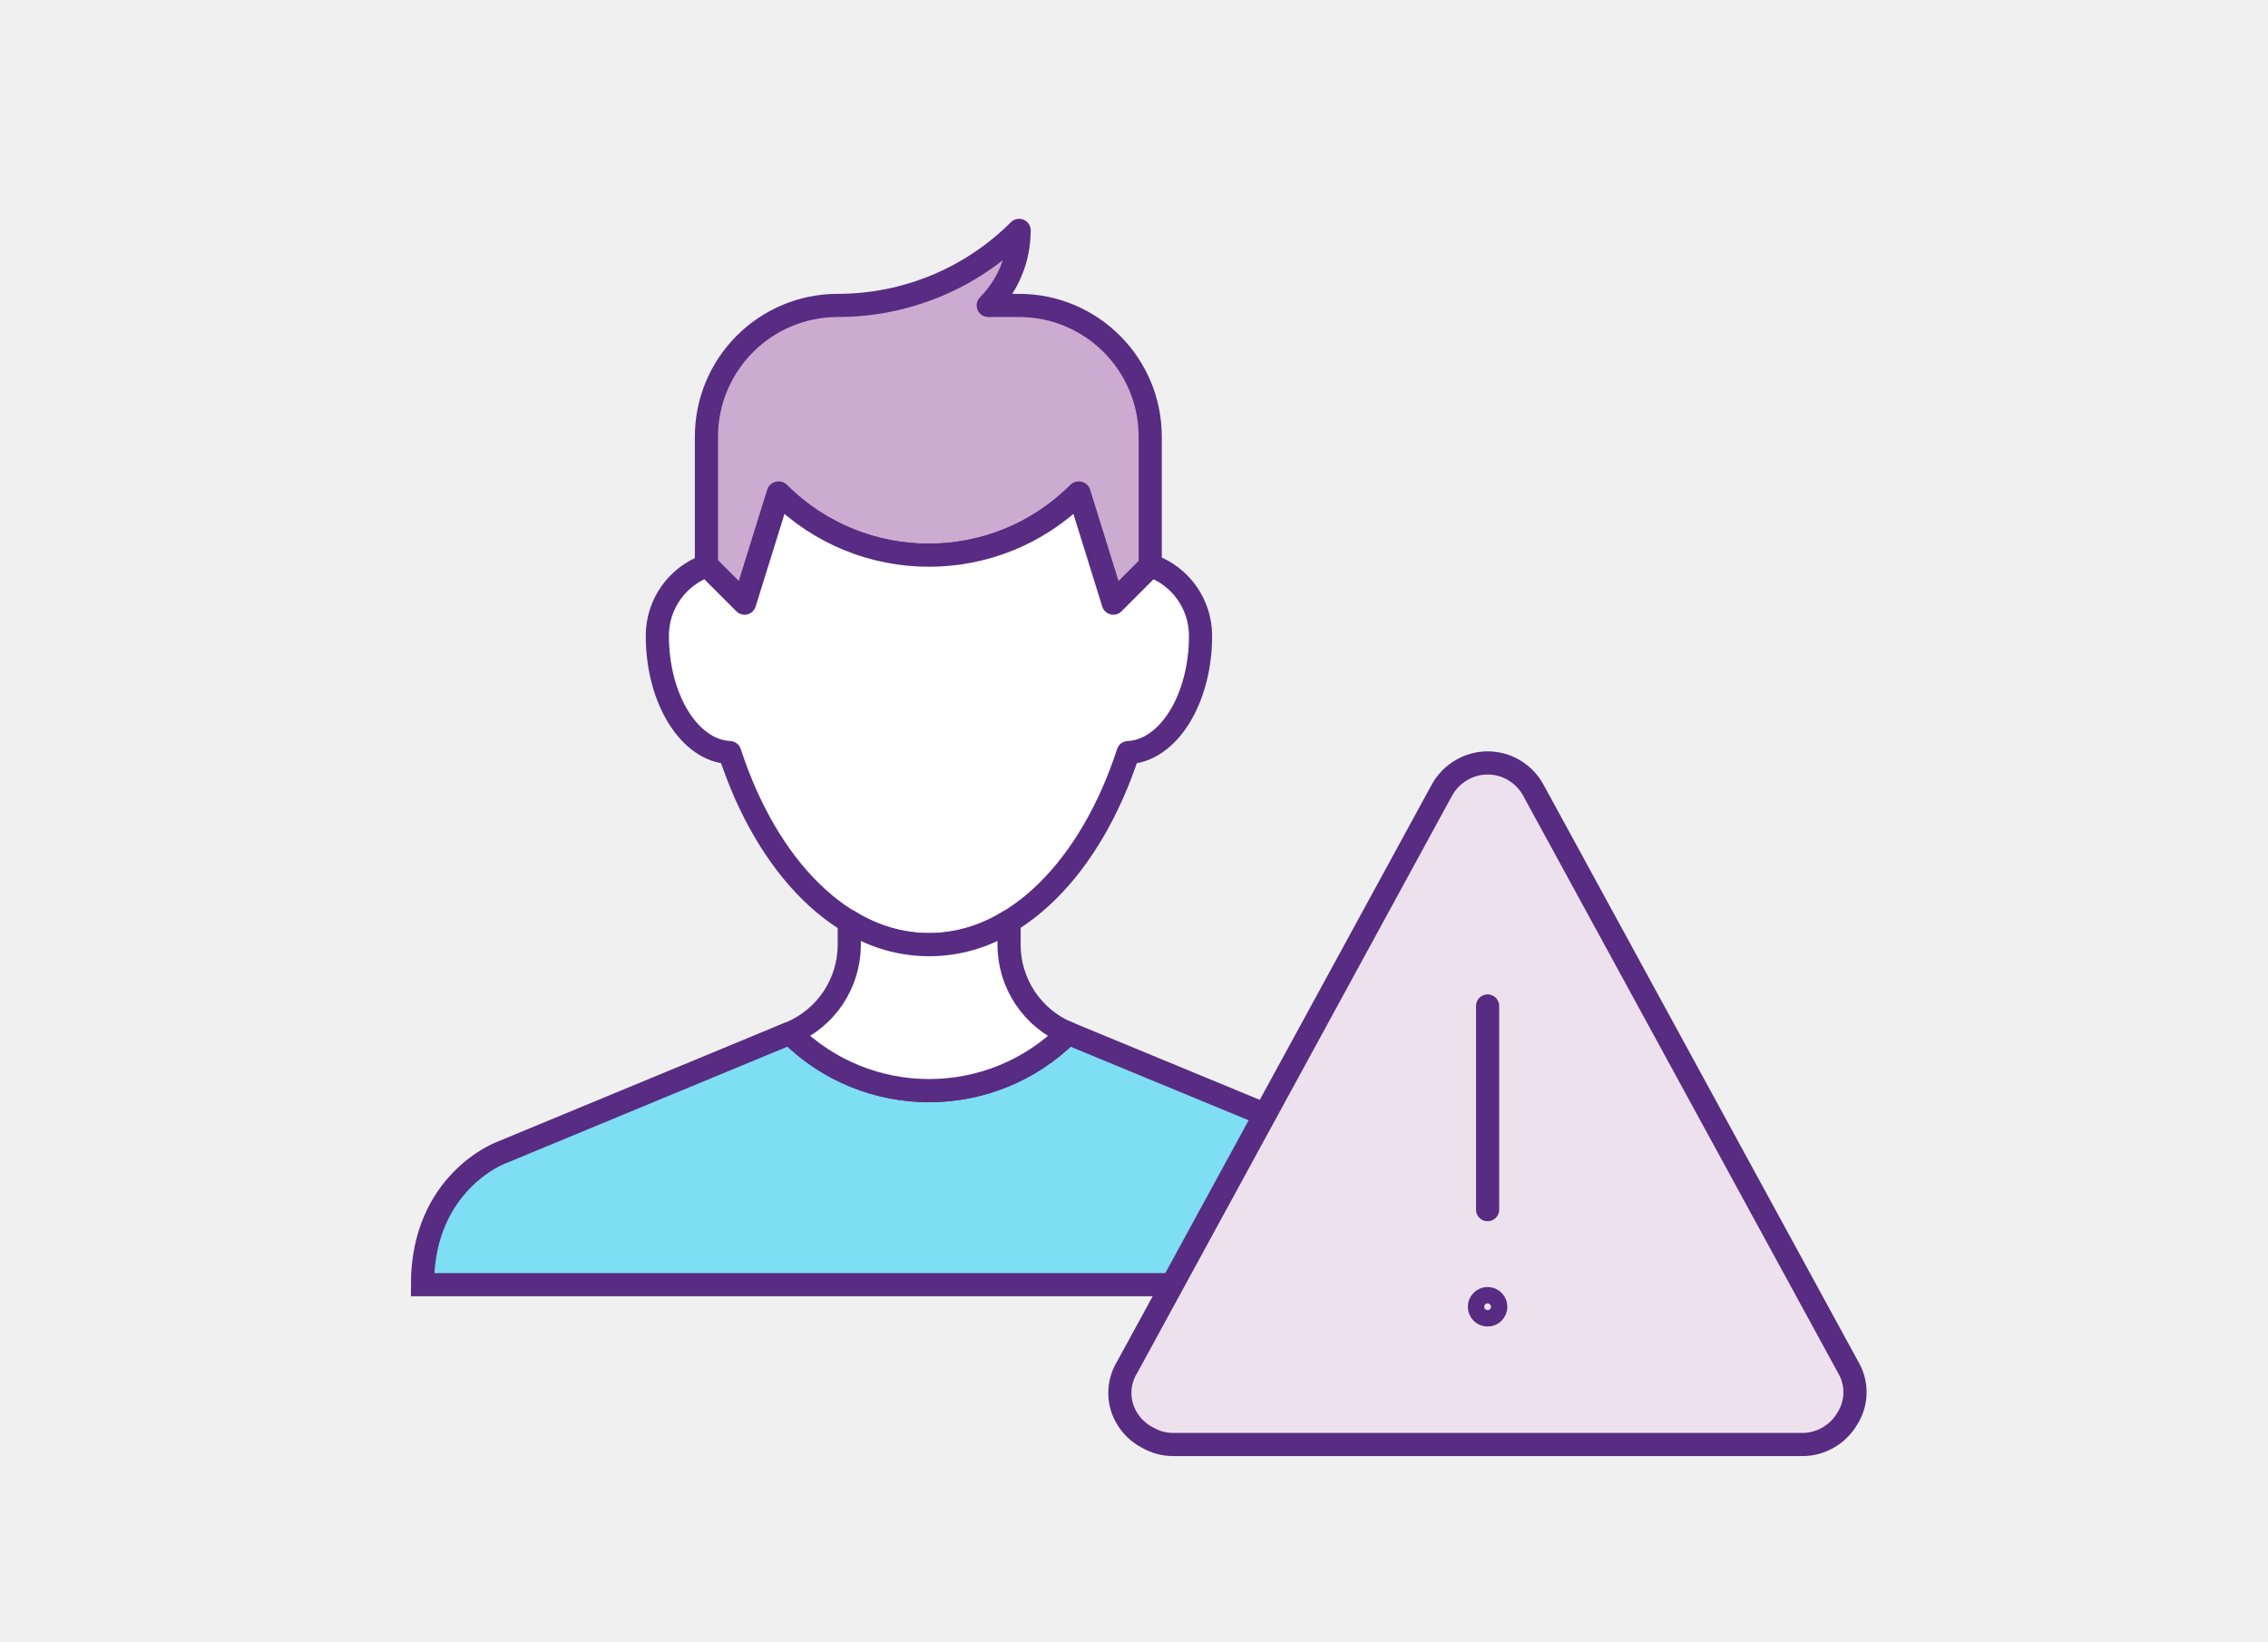
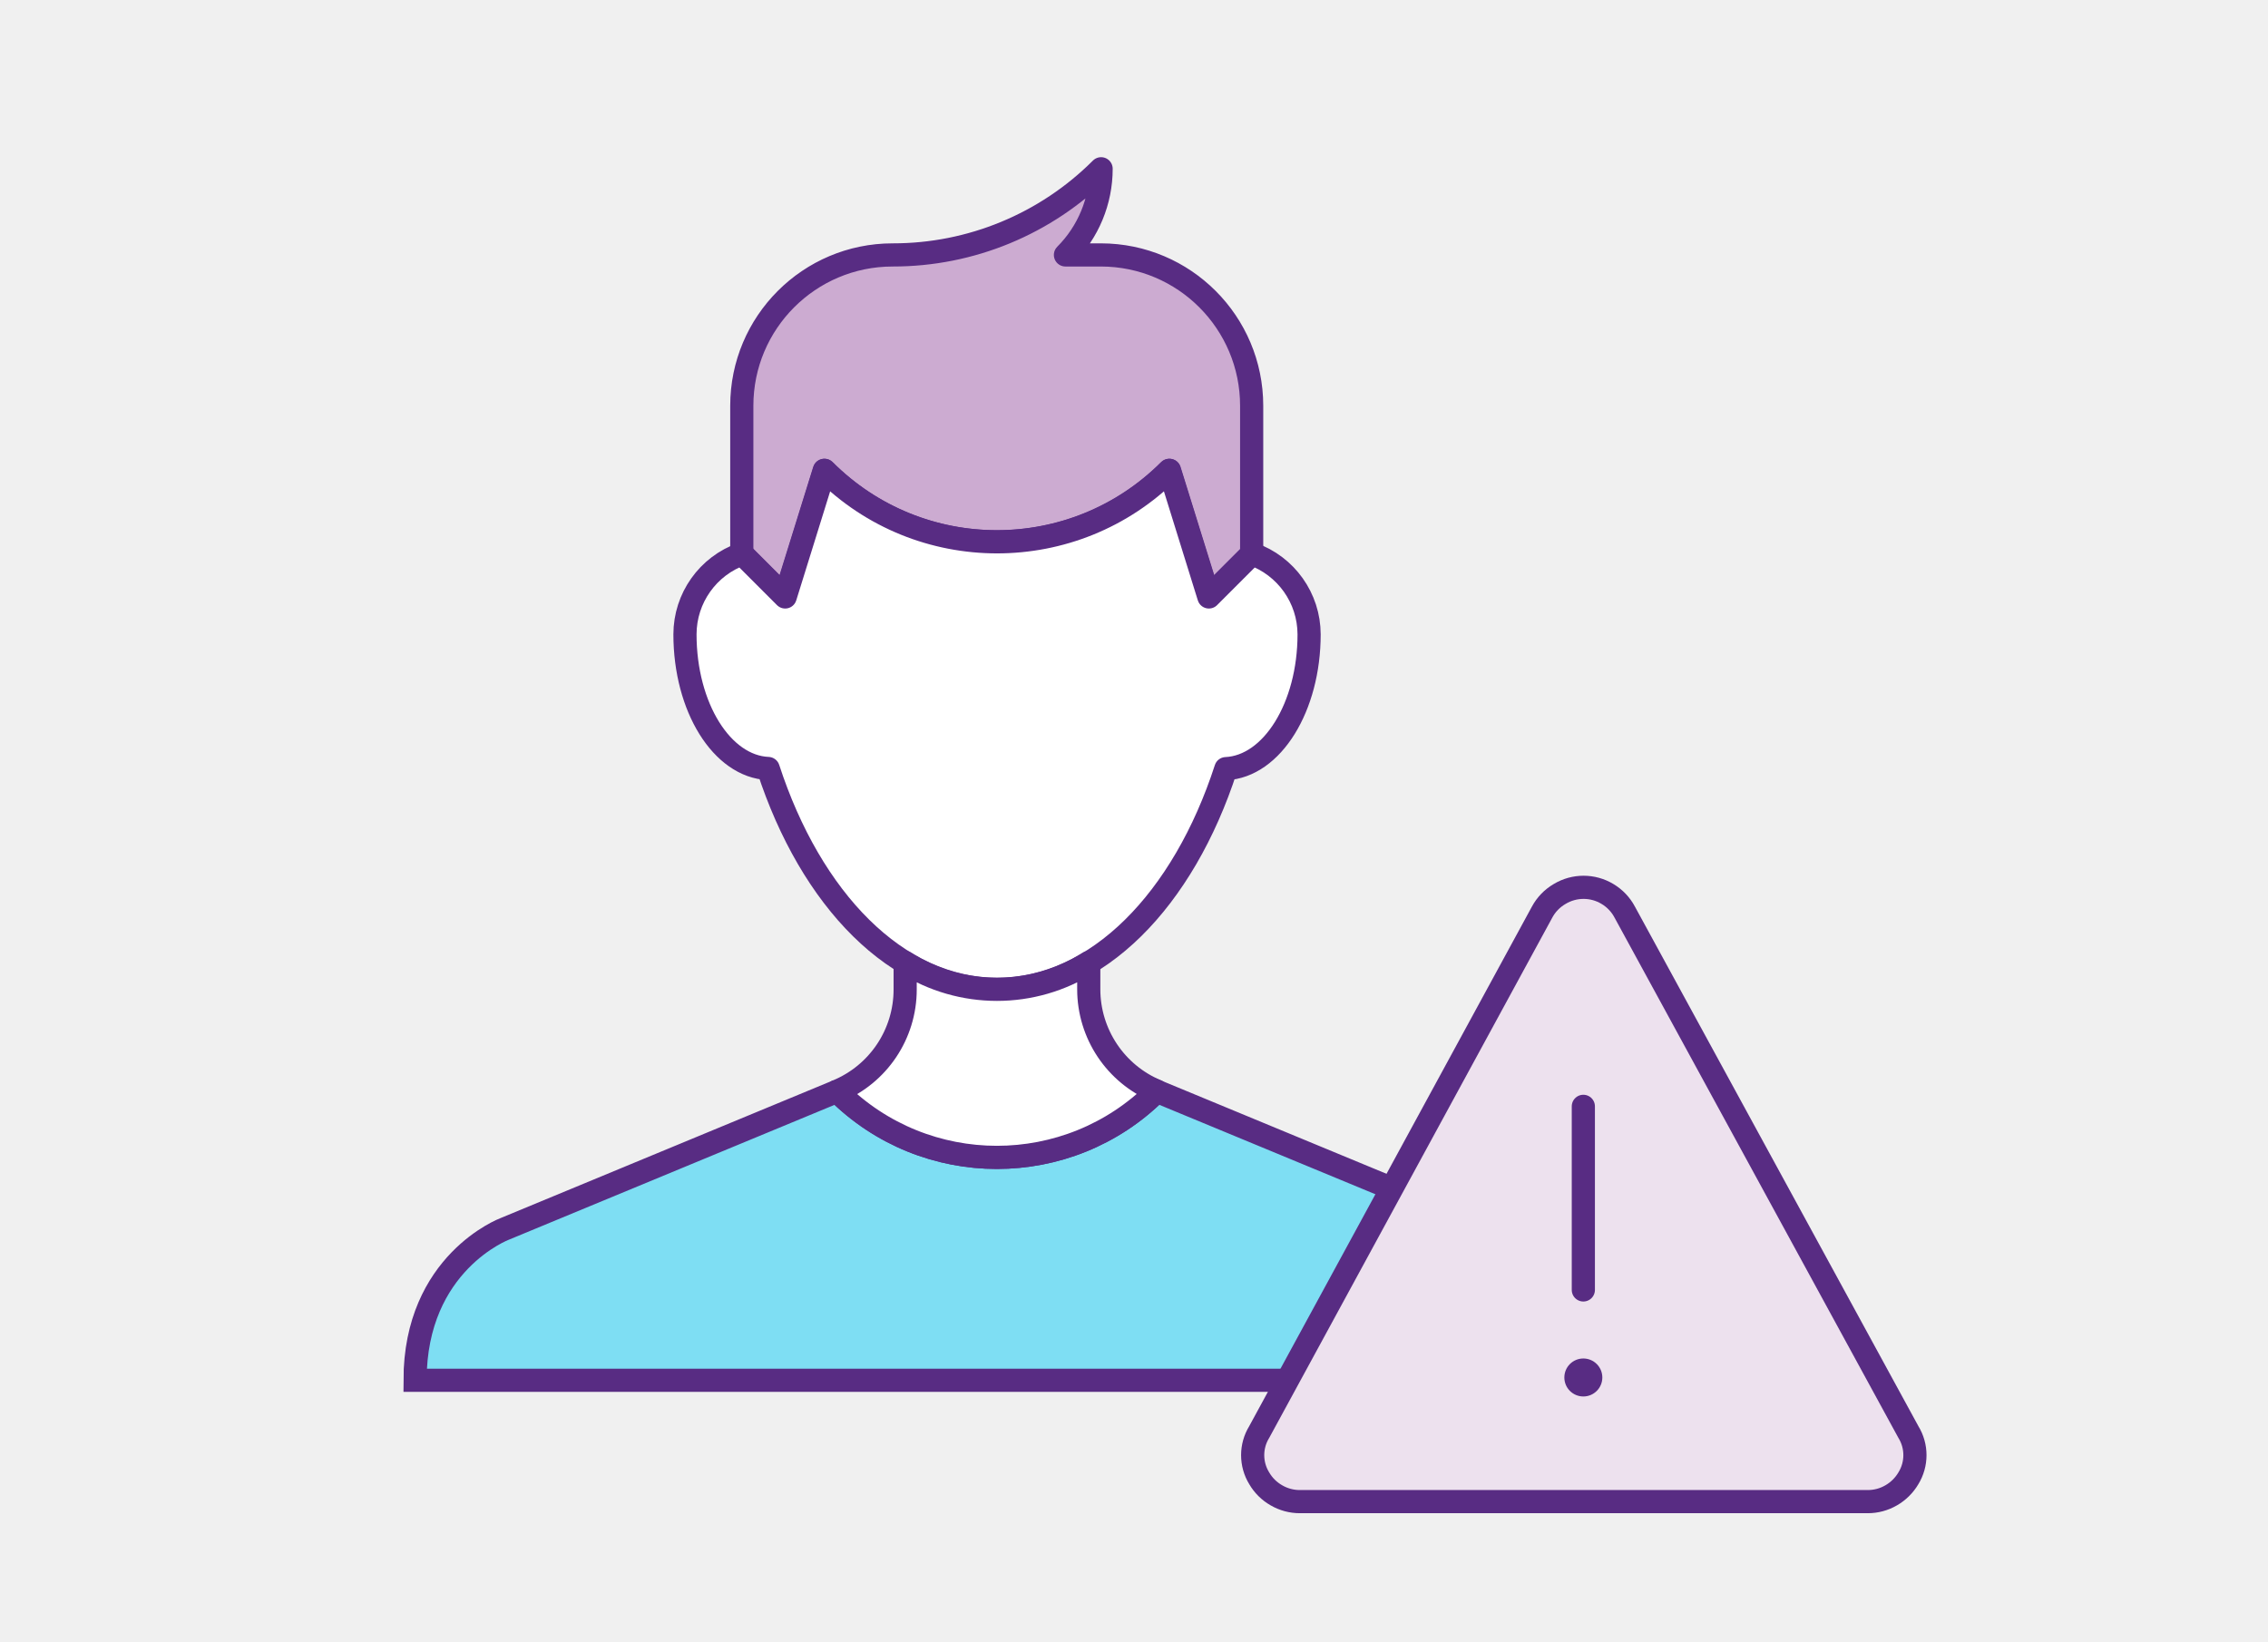
<svg xmlns="http://www.w3.org/2000/svg" id="Layer_1" data-name="Layer 1" viewBox="0 0 146.88 106.34">
  <defs>
-     <style>.cls-1{fill:#7edef3;stroke-miterlimit:10;}.cls-1,.cls-2,.cls-3,.cls-4,.cls-5{stroke:#582c83;stroke-width:1.5px;}.cls-2{fill:#ccabd1;}.cls-2,.cls-3,.cls-4,.cls-5{stroke-linecap:round;stroke-linejoin:round;}.cls-3{fill:#fff;}.cls-4{fill:#ede1ee;}.cls-5{fill:none;}</style>
+     <style>.cls-1{fill:#7edef3;stroke-miterlimit:10;}.cls-1,.cls-2,.cls-3,.cls-4,.cls-6{stroke:#582c83;stroke-width:1.5px;}.cls-2{fill:#ccabd1;}.cls-2,.cls-3,.cls-4,.cls-6{stroke-linecap:round;stroke-linejoin:round;}.cls-3{fill:#fff;}.cls-4{fill:#ede1ee;}.cls-5{fill:#582c83;}.cls-6{fill:none;}</style>
  </defs>
-   <path class="cls-1" d="M51.15,66.91,32.41,74.67s-5.05,1.9-5.05,8.53H93c0-6.63-5.05-8.53-5.05-8.53L69.17,66.91a12.74,12.74,0,0,1-18,0" />
-   <path class="cls-2" d="M66,19.78H64a6.87,6.87,0,0,0,2-4.86,16.59,16.59,0,0,1-11.75,4.86h0a8.51,8.51,0,0,0-8.5,8.51v8.35l2.43,2.43,2.22-7.13h0a13.75,13.75,0,0,0,19.44,0h0l2.22,7.13,2.43-2.43V28.28A8.5,8.5,0,0,0,66,19.78Z" />
-   <path class="cls-3" d="M74.53,36.63,72.1,39.06l-2.22-7.13h0a13.75,13.75,0,0,1-19.44,0h0l-2.22,7.13-2.43-2.43h0a4.81,4.81,0,0,0-3.22,4.54c0,4.12,2.09,7.45,4.69,7.57,2.4,7.38,7.27,12.44,12.9,12.44s10.5-5.06,12.9-12.44c2.6-.12,4.69-3.45,4.69-7.57A4.82,4.82,0,0,0,74.53,36.63Z" />
-   <path class="cls-3" d="M69.17,66.91a12.74,12.74,0,0,1-18,0A6.2,6.2,0,0,0,55,61.17v-1.5a9.63,9.63,0,0,0,10.35,0v1.51a6.21,6.21,0,0,0,3.83,5.74Z" />
-   <path class="cls-4" d="M99.31,51.19l20.37,37.34a3.17,3.17,0,0,1-.05,3.35,3.39,3.39,0,0,1-1.23,1.22,3.31,3.31,0,0,1-1.69.45H76a3.31,3.31,0,0,1-1.69-.45A3.36,3.36,0,0,1,73,91.88,3.17,3.17,0,0,1,73,88.54L93.37,51.19a3.38,3.38,0,0,1,1.25-1.3,3.34,3.34,0,0,1,3.45,0A3.38,3.38,0,0,1,99.31,51.19Z" />
-   <circle class="cls-5" cx="96.34" cy="84.63" r="0.53" />
-   <line class="cls-5" x1="96.34" y1="78.34" x2="96.34" y2="65.15" />
+   <path class="cls-1" d="M54.22,70.67,32.68,79.59s-5.8,2.18-5.8,9.8h75.38c0-7.62-5.8-9.8-5.8-9.8L74.91,70.67a14.64,14.64,0,0,1-20.7,0" />
+   <path class="cls-2" d="M71.3,16.51H69a7.89,7.89,0,0,0,2.31-5.58,19.06,19.06,0,0,1-13.5,5.58h0a9.77,9.77,0,0,0-9.77,9.77v9.59l2.79,2.79,2.55-8.2h0a15.8,15.8,0,0,0,22.34,0h0l2.55,8.2,2.79-2.79V26.28A9.77,9.77,0,0,0,71.3,16.51Z" />
+   <path class="cls-3" d="M81.08,35.87l-2.79,2.79-2.55-8.2h0a15.79,15.79,0,0,1-22.34,0h0l-2.55,8.2-2.79-2.79h0a5.53,5.53,0,0,0-3.7,5.21c0,4.73,2.4,8.56,5.39,8.69,2.76,8.48,8.35,14.3,14.82,14.3s12.07-5.81,14.82-14.29c3-.14,5.39-4,5.39-8.7A5.54,5.54,0,0,0,81.08,35.87Z" />
+   <path class="cls-3" d="M74.91,70.67a14.64,14.64,0,0,1-20.7,0,7.12,7.12,0,0,0,4.41-6.59V62.34a11.07,11.07,0,0,0,11.89,0v1.73a7.14,7.14,0,0,0,4.4,6.59Z" />
+   <path class="cls-4" d="M105.22,59.07l18.37,33.67a2.86,2.86,0,0,1,0,3,3.06,3.06,0,0,1-1.11,1.1,3,3,0,0,1-1.52.41H84.18a3,3,0,0,1-1.52-.41,3,3,0,0,1-1.11-1.1,2.86,2.86,0,0,1,0-3L99.87,59.07A3,3,0,0,1,101,57.9a3,3,0,0,1,3.11,0A3,3,0,0,1,105.22,59.07Z" />
+   <path class="cls-5" d="M102.54,90.44a1.23,1.23,0,1,1,1.23-1.23A1.23,1.23,0,0,1,102.54,90.44Z" />
+   <line class="cls-6" x1="102.54" y1="83.54" x2="102.54" y2="71.65" />
</svg>
